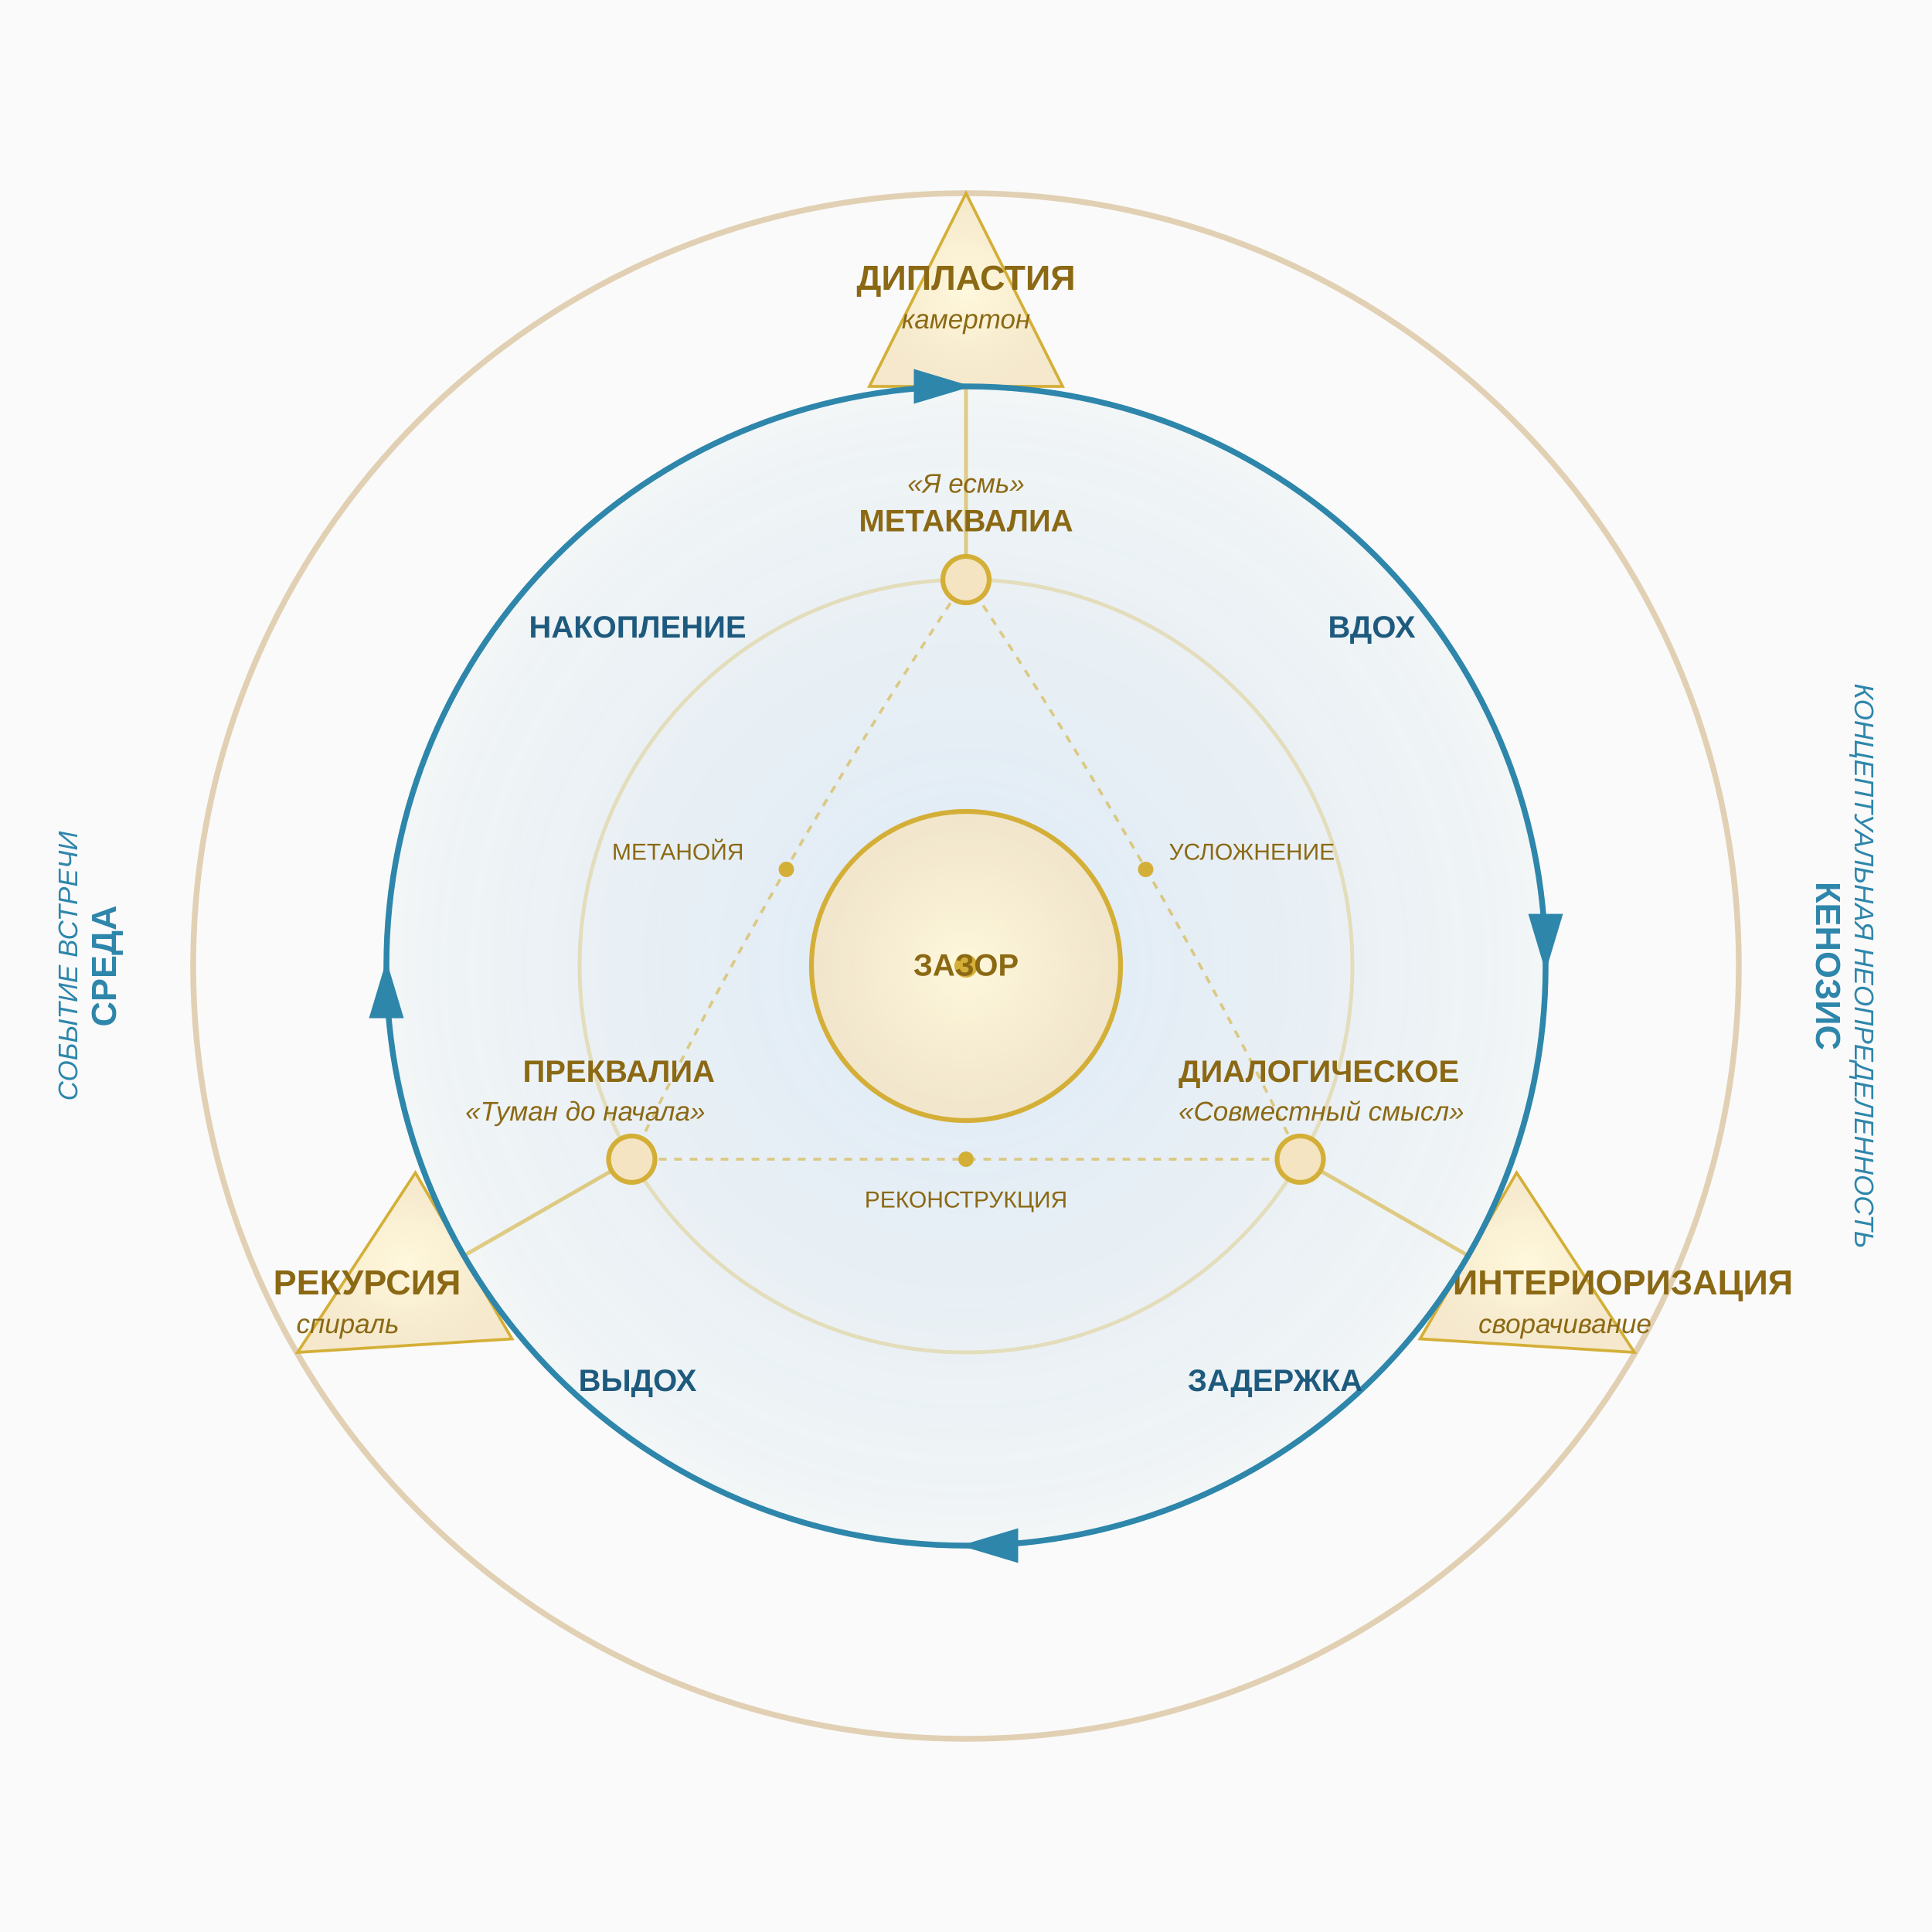
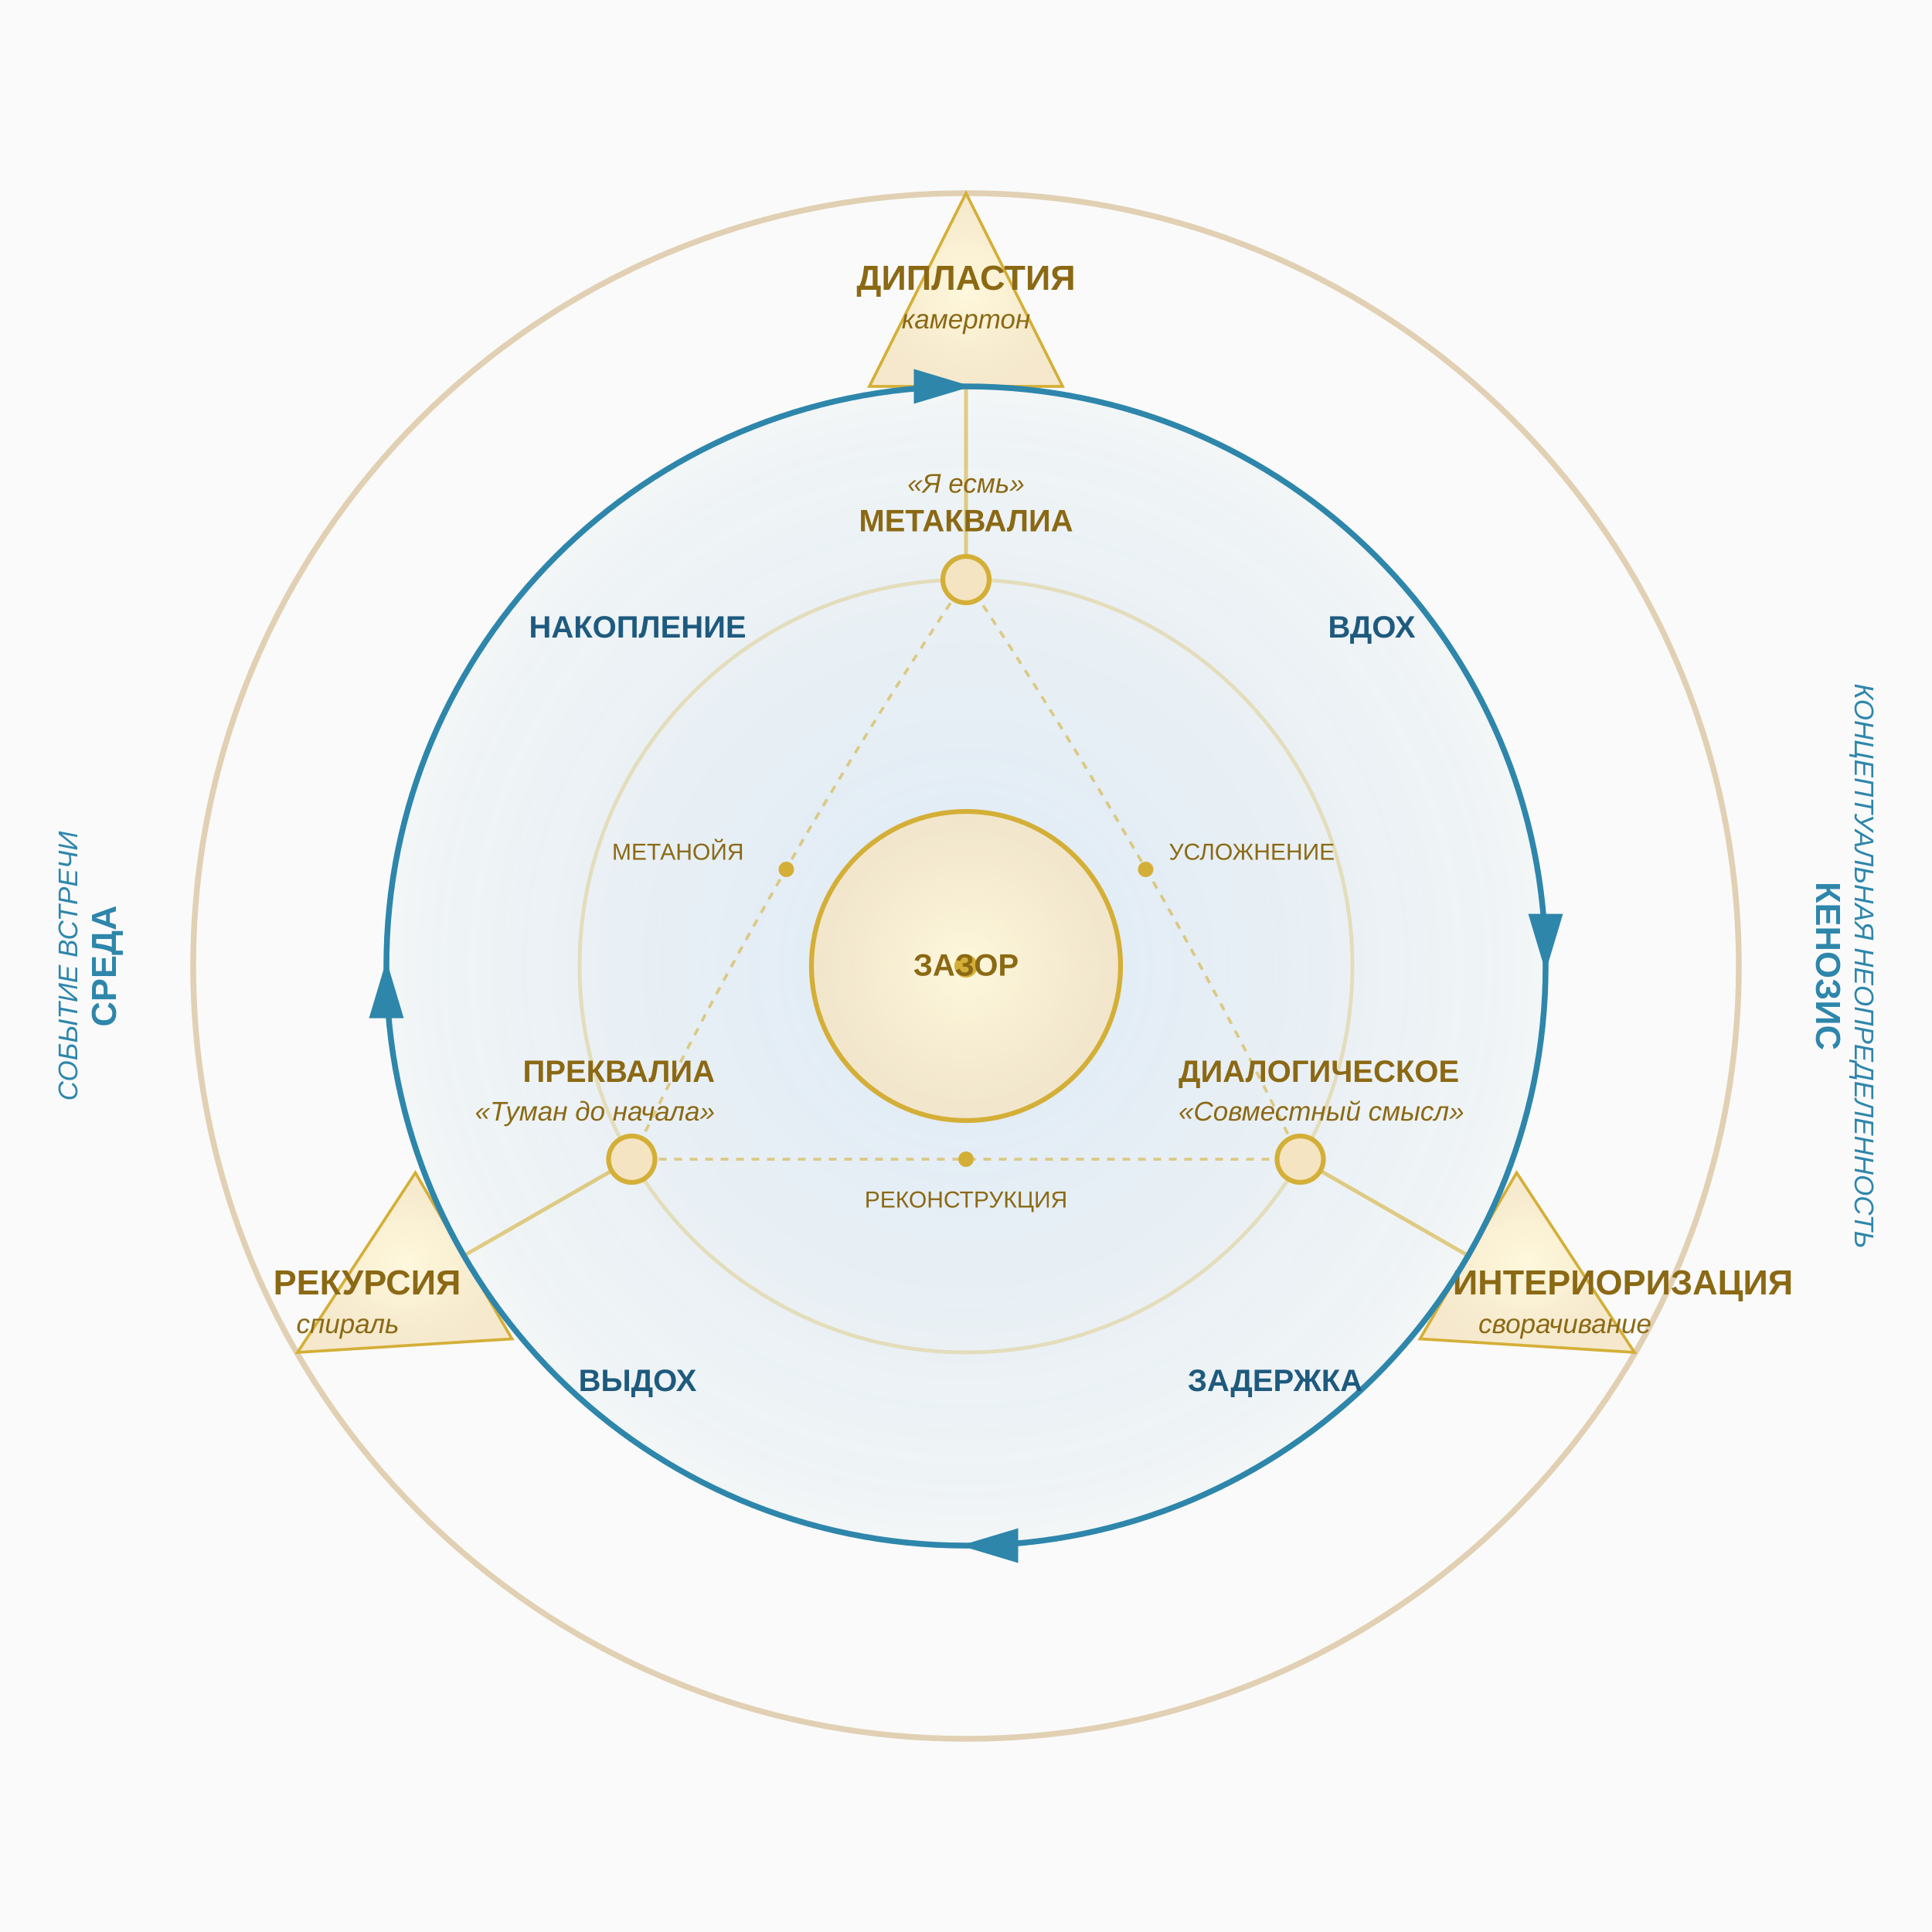
<svg xmlns="http://www.w3.org/2000/svg" viewBox="0 0 1000 1000" width="1000" height="1000">
  <defs>
    <radialGradient id="centerGlow" cx="50%" cy="50%" r="50%">
      <stop offset="0%" style="stop-color:#FFF8DC;stop-opacity:1" />
      <stop offset="100%" style="stop-color:#F4E4C1;stop-opacity:0.8" />
    </radialGradient>
    <radialGradient id="cycleGlow" cx="50%" cy="50%" r="50%">
      <stop offset="0%" style="stop-color:#4A90E2;stop-opacity:0.2" />
      <stop offset="100%" style="stop-color:#2E86AB;stop-opacity:0.05" />
    </radialGradient>
    <marker id="arrowhead" markerWidth="10" markerHeight="10" refX="9" refY="3" orient="auto">
      <polygon points="0 0, 10 3, 0 6" fill="#2E86AB" />
    </marker>
  </defs>
  <rect width="1000" height="1000" fill="#FAFAFA" />
  <circle cx="500" cy="500" r="300" fill="url(#cycleGlow)" stroke="#2E86AB" stroke-width="2.5" opacity="0.8" />
  <circle cx="500" cy="500" r="400" fill="none" stroke="#C8A66B" stroke-width="3" opacity="0.5" />
  <circle cx="500" cy="500" r="200" fill="none" stroke="#D4AF37" stroke-width="2" opacity="0.3" />
  <path d="M 500 300 Q 600 450 673 600" fill="none" stroke="#D4AF37" stroke-width="1.5" stroke-dasharray="4,4" opacity="0.6" />
  <path d="M 673 600 L 327 600" fill="none" stroke="#D4AF37" stroke-width="1.5" stroke-dasharray="4,4" opacity="0.6" />
  <path d="M 327 600 Q 400 450 500 300" fill="none" stroke="#D4AF37" stroke-width="1.5" stroke-dasharray="4,4" opacity="0.6" />
  <g id="diplostia">
    <path d="M 500 100 L 450 200 L 550 200 Z" fill="url(#centerGlow)" stroke="#D4AF37" stroke-width="1.5" />
    <line x1="500" y1="200" x2="500" y2="300" stroke="#D4AF37" stroke-width="2" opacity="0.6" />
    <text x="500" y="150" text-anchor="middle" font-family="Arial, sans-serif" font-size="18" font-weight="bold" fill="#8B6914">ДИПЛАСТИЯ</text>
    <text x="500" y="170" text-anchor="middle" font-family="Arial, sans-serif" font-size="14" fill="#8B6914" font-style="italic">камертон</text>
  </g>
  <g id="interiorization">
    <path d="M 846 700 L 735 693 L 785 607 Z" fill="url(#centerGlow)" stroke="#D4AF37" stroke-width="1.5" />
    <line x1="760" y1="650" x2="673" y2="600" stroke="#D4AF37" stroke-width="2" opacity="0.6" />
    <text x="840" y="670" text-anchor="middle" font-family="Arial, sans-serif" font-size="18" font-weight="bold" fill="#8B6914">ИНТЕРИОРИЗАЦИЯ</text>
    <text x="810" y="690" text-anchor="middle" font-family="Arial, sans-serif" font-size="14" fill="#8B6914" font-style="italic">сворачивание</text>
  </g>
  <g id="recursion">
    <path d="M 154 700 L 265 693 L 215 607 Z" fill="url(#centerGlow)" stroke="#D4AF37" stroke-width="1.5" />
    <line x1="240" y1="650" x2="327" y2="600" stroke="#D4AF37" stroke-width="2" opacity="0.6" />
    <text x="190" y="670" text-anchor="middle" font-family="Arial, sans-serif" font-size="18" font-weight="bold" fill="#8B6914">РЕКУРСИЯ</text>
    <text x="180" y="690" text-anchor="middle" font-family="Arial, sans-serif" font-size="14" fill="#8B6914" font-style="italic">спираль</text>
  </g>
  <g id="inhale">
    <path d="M 500 200 A 300 300 0 0 1 800 500" fill="none" stroke="#2E86AB" stroke-width="3" marker-end="url(#arrowhead)" />
    <text x="710" y="330" text-anchor="middle" font-family="Arial, sans-serif" font-size="16" font-weight="bold" fill="#1E5A7E">ВДОХ</text>
  </g>
  <g id="delay">
    <path d="M 800 500 A 300 300 0 0 1 500 800" fill="none" stroke="#2E86AB" stroke-width="3" marker-end="url(#arrowhead)" />
    <text x="660" y="720" text-anchor="middle" font-family="Arial, sans-serif" font-size="16" font-weight="bold" fill="#1E5A7E">ЗАДЕРЖКА</text>
  </g>
  <g id="exhale">
    <path d="M 500 800 A 300 300 0 0 1 200 500" fill="none" stroke="#2E86AB" stroke-width="3" marker-end="url(#arrowhead)" />
    <text x="330" y="720" text-anchor="middle" font-family="Arial, sans-serif" font-size="16" font-weight="bold" fill="#1E5A7E">ВЫДОХ</text>
  </g>
  <g id="accumulate">
    <path d="M 200 500 A 300 300 0 0 1 500 200" fill="none" stroke="#2E86AB" stroke-width="3" marker-end="url(#arrowhead)" />
    <text x="330" y="330" text-anchor="middle" font-family="Arial, sans-serif" font-size="16" font-weight="bold" fill="#1E5A7E">НАКОПЛЕНИЕ</text>
  </g>
  <g id="metaqualia">
    <circle cx="500" cy="300" r="12" fill="#F4E4C1" stroke="#D4AF37" stroke-width="2.5" />
    <text x="500" y="275" text-anchor="middle" font-family="Arial, sans-serif" font-size="16" font-weight="bold" fill="#8B6914">МЕТАКВАЛИА</text>
    <text x="500" y="255" text-anchor="middle" font-family="Arial, sans-serif" font-size="14" fill="#8B6914" font-style="italic">«Я есмь»</text>
  </g>
  <g id="dialogical">
    <circle cx="673" cy="600" r="12" fill="#F4E4C1" stroke="#D4AF37" stroke-width="2.5" />
    <text x="610" y="560" text-anchor="start" font-family="Arial, sans-serif" font-size="16" font-weight="bold" fill="#8B6914">ДИАЛОГИЧЕСКОЕ</text>
    <text x="610" y="580" text-anchor="start" font-family="Arial, sans-serif" font-size="14" fill="#8B6914" font-style="italic">«Совместный смысл»</text>
  </g>
  <g id="prequalia">
    <circle cx="327" cy="600" r="12" fill="#F4E4C1" stroke="#D4AF37" stroke-width="2.5" />
    <text x="370" y="560" text-anchor="end" font-family="Arial, sans-serif" font-size="16" font-weight="bold" fill="#8B6914">ПРЕКВАЛИА</text>
-     <text x="365" y="580" text-anchor="end" font-family="Arial, sans-serif" font-size="14" fill="#8B6914" font-style="italic">«Туман до начала»</text>
+     <text x="370" y="580" text-anchor="end" font-family="Arial, sans-serif" font-size="14" fill="#8B6914" font-style="italic">«Туман до начала»</text>
  </g>
  <g id="transform-points">
    <circle cx="593" cy="450" r="4" fill="#D4AF37" />
    <text x="605" y="445" font-family="Arial, sans-serif" font-size="12" fill="#8B6914">УСЛОЖНЕНИЕ</text>
    <circle cx="500" cy="600" r="4" fill="#D4AF37" />
    <text x="500" y="625" text-anchor="middle" font-family="Arial, sans-serif" font-size="12" fill="#8B6914">РЕКОНСТРУКЦИЯ</text>
    <circle cx="407" cy="450" r="4" fill="#D4AF37" />
    <text x="385" y="445" text-anchor="end" font-family="Arial, sans-serif" font-size="12" fill="#8B6914">МЕТАНОЙЯ</text>
  </g>
  <g id="center">
    <circle cx="500" cy="500" r="80" fill="url(#centerGlow)" stroke="#D4AF37" stroke-width="2.5" />
    <circle cx="500" cy="500" r="6" fill="#D4AF37" />
    <text x="500" y="505" text-anchor="middle" font-family="Arial, sans-serif" font-size="16" font-weight="bold" fill="#8B6914">ЗАЗОР</text>
  </g>
  <text x="940" y="500" text-anchor="middle" font-family="Arial, sans-serif" font-size="18" font-weight="bold" fill="#2E86AB" transform="rotate(90 940 500)">КЕНОЗИС</text>
  <text x="960" y="500" text-anchor="middle" font-family="Arial, sans-serif" font-size="14" fill="#2E86AB" font-style="italic" transform="rotate(90 960 500)">КОНЦЕПТУАЛЬНАЯ НЕОПРЕДЕЛЕННОСТЬ</text>
  <text x="60" y="500" text-anchor="middle" font-family="Arial, sans-serif" font-size="18" font-weight="bold" fill="#2E86AB" transform="rotate(-90 60 500)">СРЕДА</text>
  <text x="40" y="500" text-anchor="middle" font-family="Arial, sans-serif" font-size="14" fill="#2E86AB" font-style="italic" transform="rotate(-90 40 500)">СОБЫТИЕ ВСТРЕЧИ</text>
</svg>
